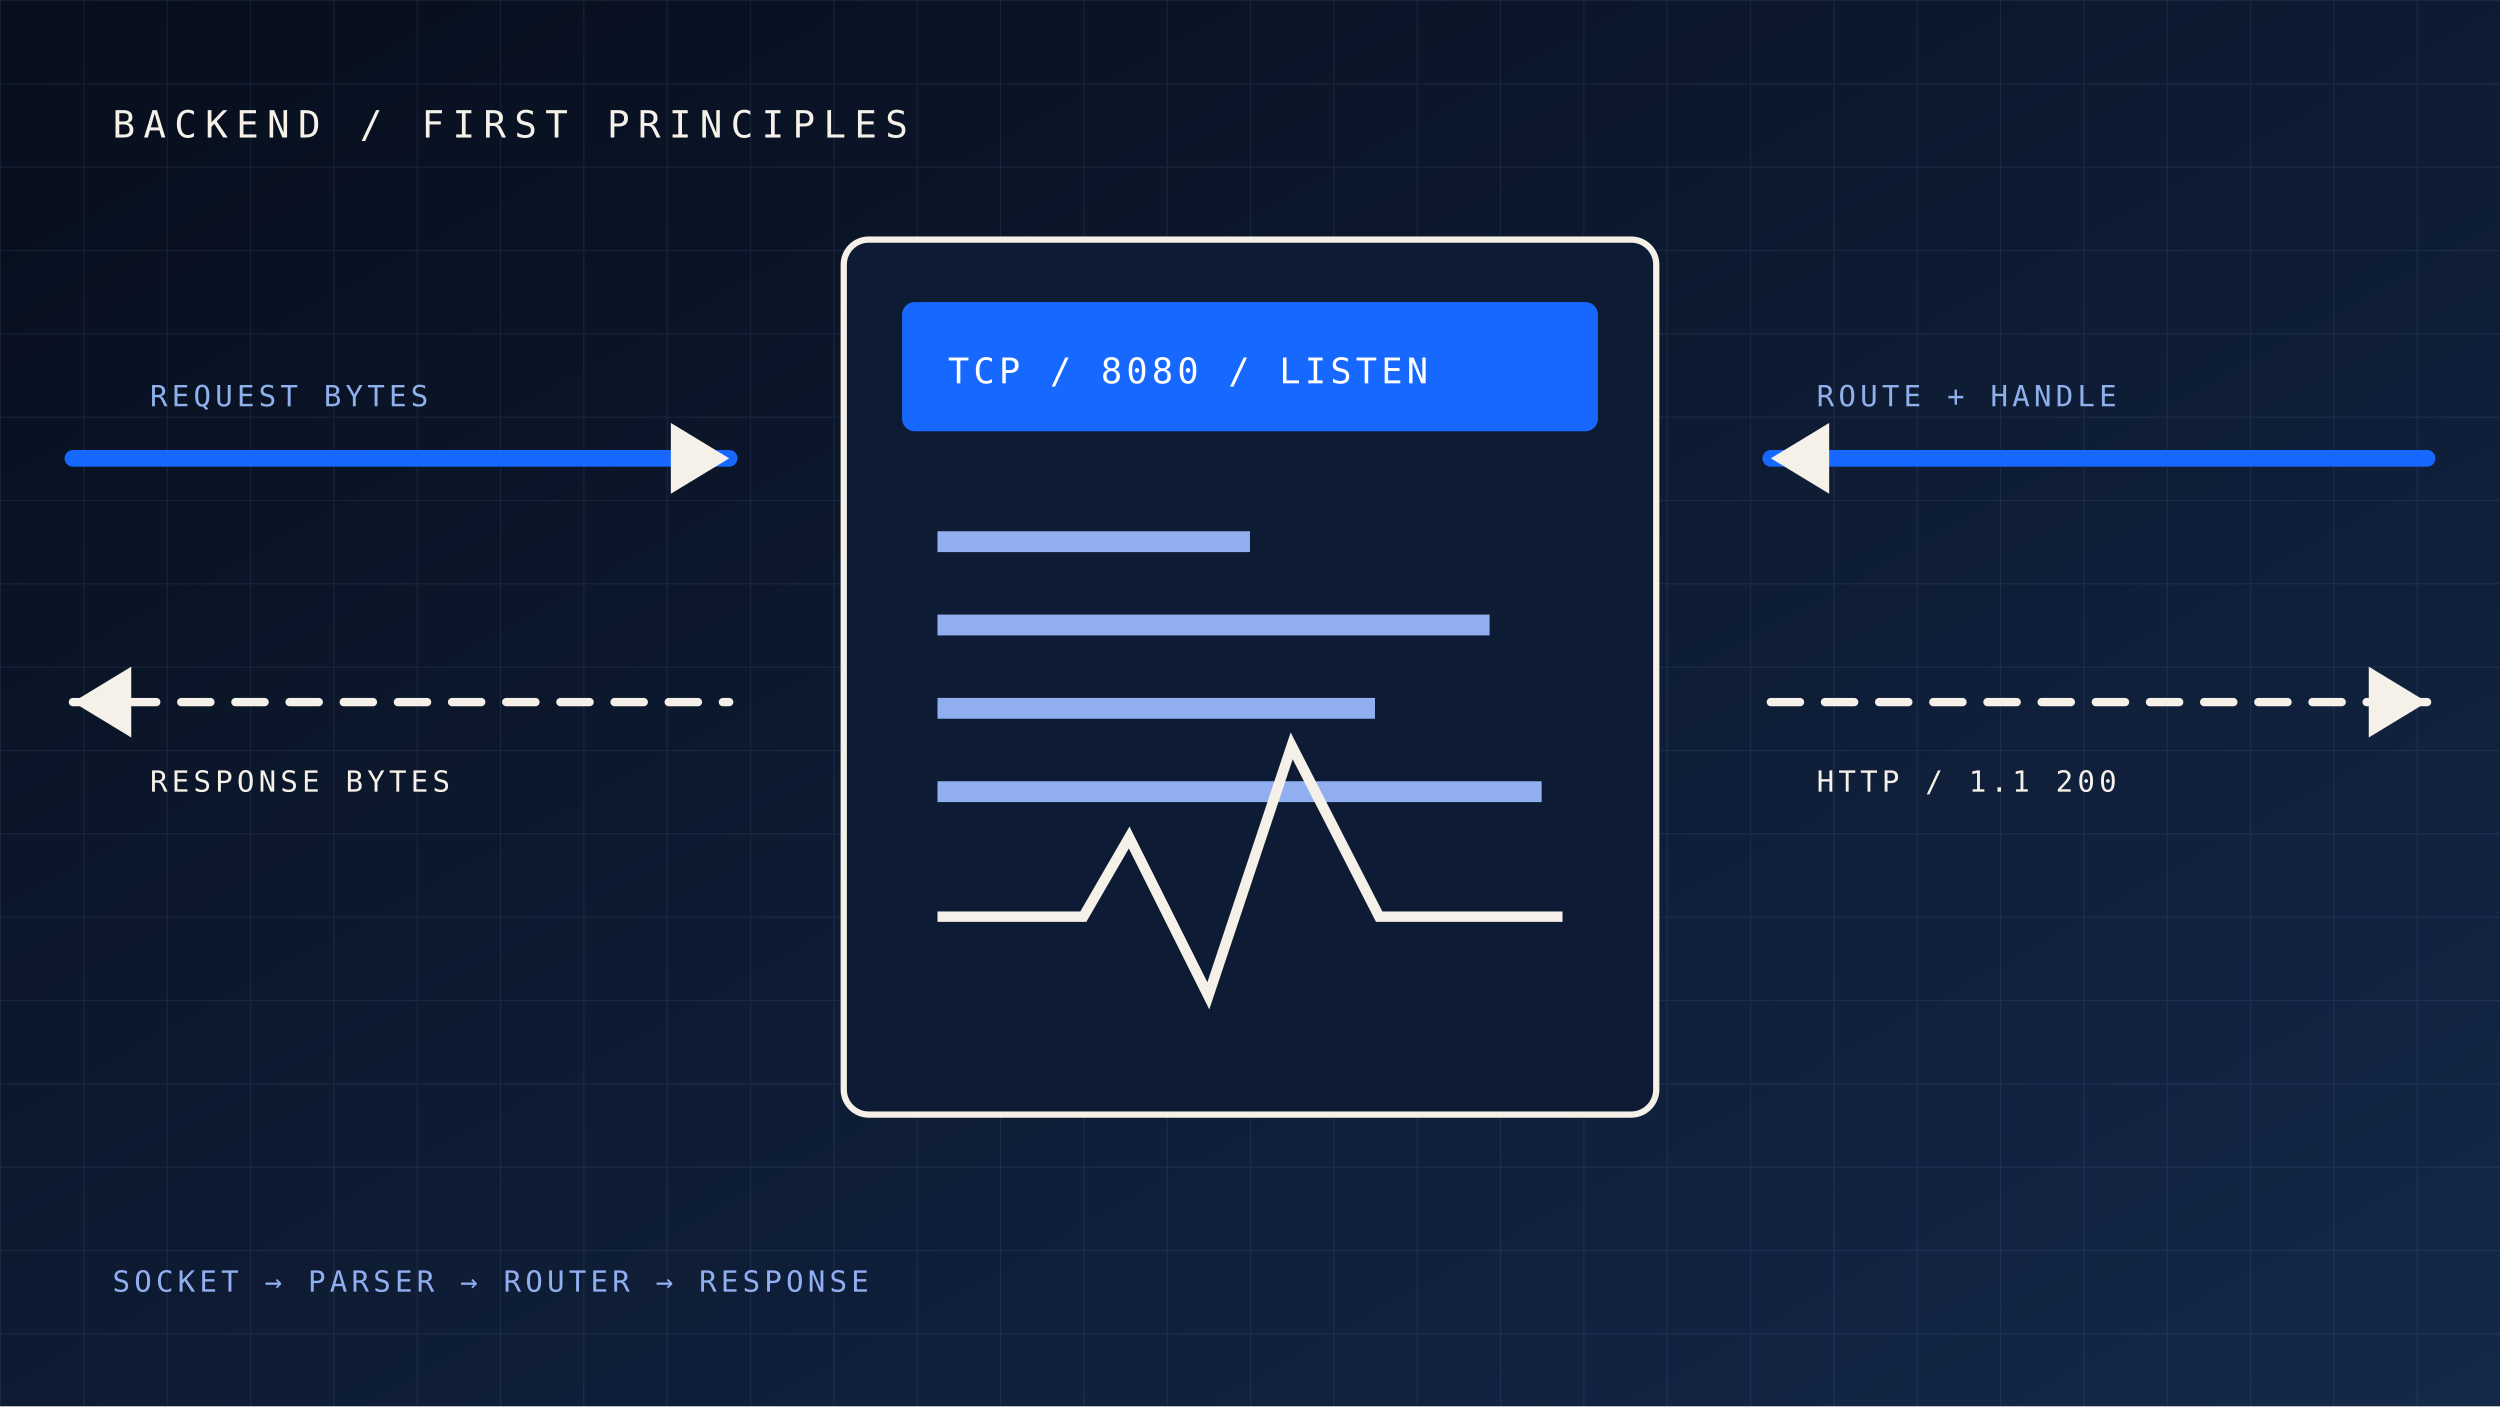
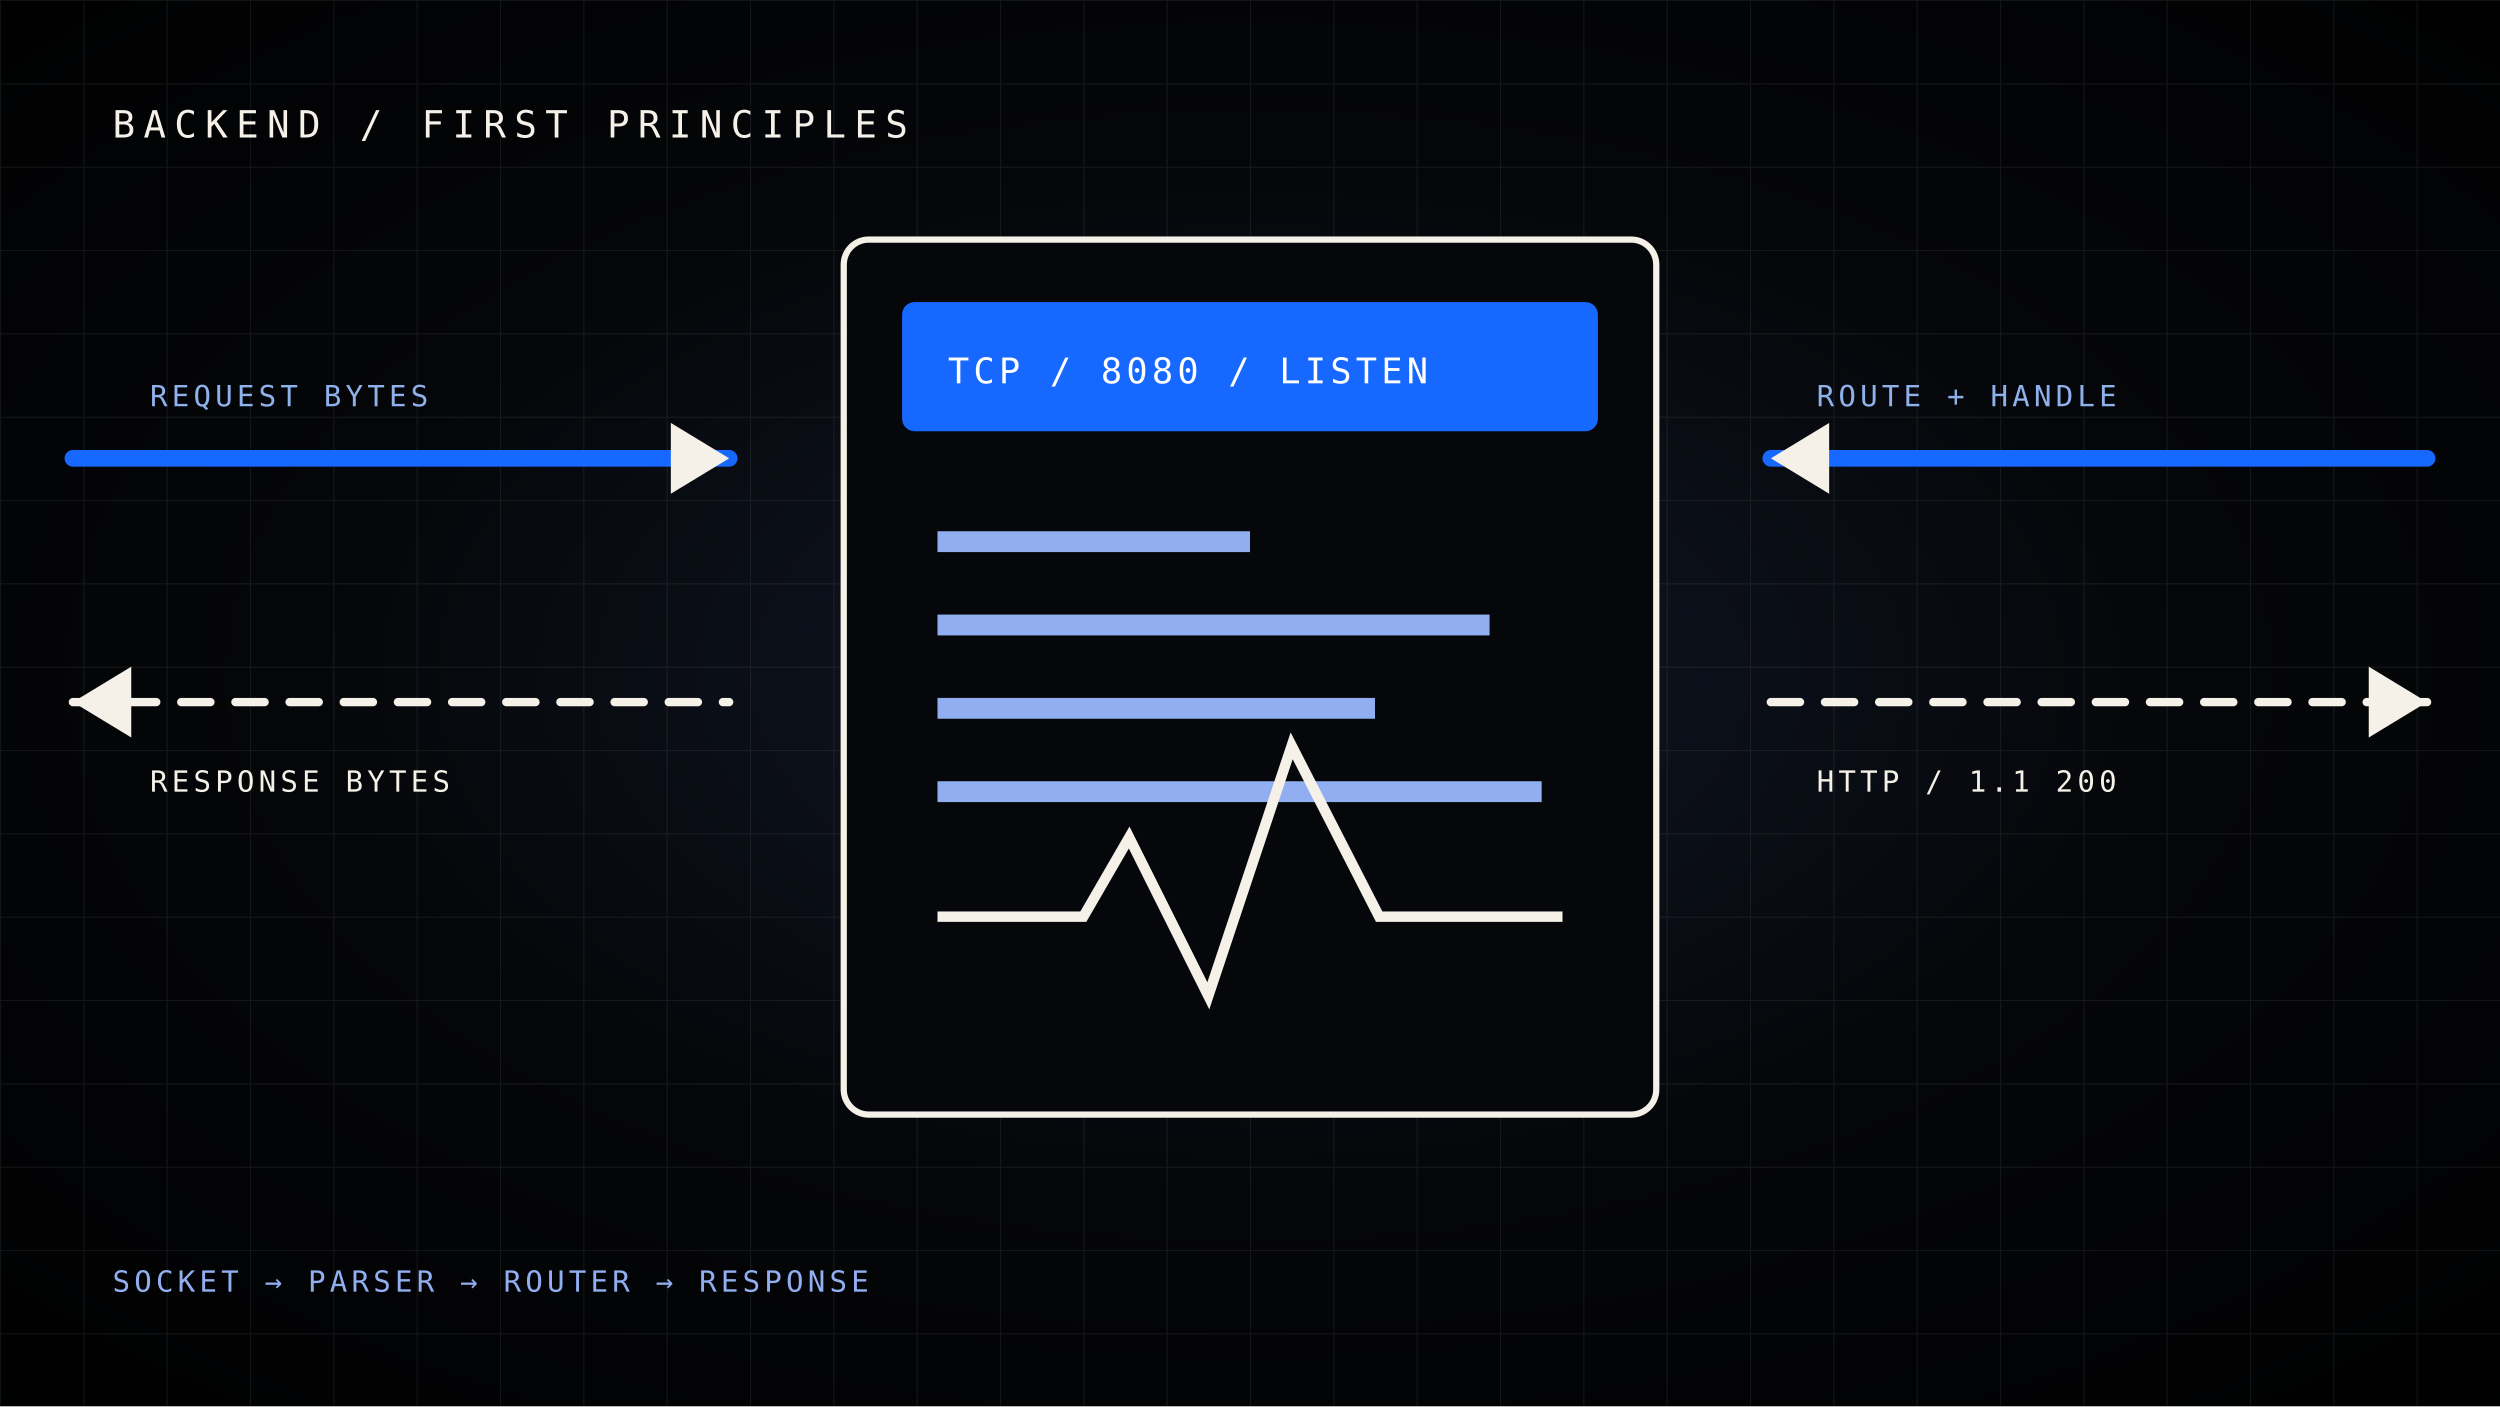
<svg xmlns="http://www.w3.org/2000/svg" viewBox="0 0 1200 675" role="img" aria-labelledby="title desc">
  <defs>
-     <linearGradient id="bg" x2="1" y2="1">
-       <stop stop-color="#070e1c" />
-       <stop offset="1" stop-color="#142849" />
-     </linearGradient>
+     <radialGradient id="bg" cx="50%" cy="48%" r="75%">
+       <stop stop-color="#111827" />
+       <stop offset=".5" stop-color="#050609" />
+       <stop offset="1" stop-color="#000" />
+     </radialGradient>
    <pattern id="grid" width="40" height="40" patternUnits="userSpaceOnUse">
-       <path d="M40 0H0V40" fill="none" stroke="#8fb1eb" stroke-opacity=".1" />
+       <path d="M40 0H0V40" fill="none" stroke="#fff" stroke-opacity=".07" />
    </pattern>
  </defs>
  <rect width="1200" height="675" fill="url(#bg)" />
  <rect width="1200" height="675" fill="url(#grid)" />
  <g transform="translate(405 115)">
-     <rect width="390" height="420" rx="12" fill="#0d1c34" stroke="#f5f1e8" stroke-width="3" />
+     <rect width="390" height="420" rx="12" fill="#05070b" stroke="#f5f1e8" stroke-width="3" />
    <rect x="28" y="30" width="334" height="62" rx="6" fill="#1768ff" />
    <text x="50" y="69" fill="#fff" font-family="monospace" font-size="17" letter-spacing="2">TCP / 8080 / LISTEN</text>
    <path d="M45 145h150M45 185h265M45 225h210M45 265h290" stroke="#91aff0" stroke-width="10" />
    <path d="M45 325h70l22-38 38 76 40-120 42 82h88" fill="none" stroke="#f5f1e8" stroke-width="5" />
  </g>
  <g fill="none" stroke-linecap="round">
    <path d="M35 220H350" stroke="#1768ff" stroke-width="8" />
    <path d="M35 337H350" stroke="#f5f1e8" stroke-width="4" stroke-dasharray="14 12" />
    <path d="M850 220h315" stroke="#1768ff" stroke-width="8" />
    <path d="M850 337h315" stroke="#f5f1e8" stroke-width="4" stroke-dasharray="14 12" />
  </g>
  <g fill="#f5f1e8">
    <path d="M350 220l-28-17v34z" />
    <path d="M35 337l28-17v34z" />
    <path d="M850 220l28-17v34z" />
    <path d="M1165 337l-28-17v34z" />
  </g>
  <g font-family="monospace" font-size="14" letter-spacing="2">
    <text x="72" y="195" fill="#8fb1eb">REQUEST BYTES</text>
    <text x="872" y="195" fill="#8fb1eb">ROUTE + HANDLE</text>
    <text x="72" y="380" fill="#f5f1e8">RESPONSE BYTES</text>
    <text x="872" y="380" fill="#f5f1e8">HTTP / 1.1 200</text>
  </g>
  <text x="54" y="66" fill="#f5f1e8" font-family="monospace" font-size="18" letter-spacing="4">BACKEND / FIRST PRINCIPLES</text>
  <text x="54" y="620" fill="#91aff0" font-family="monospace" font-size="14" letter-spacing="2">SOCKET → PARSER → ROUTER → RESPONSE</text>
</svg>
